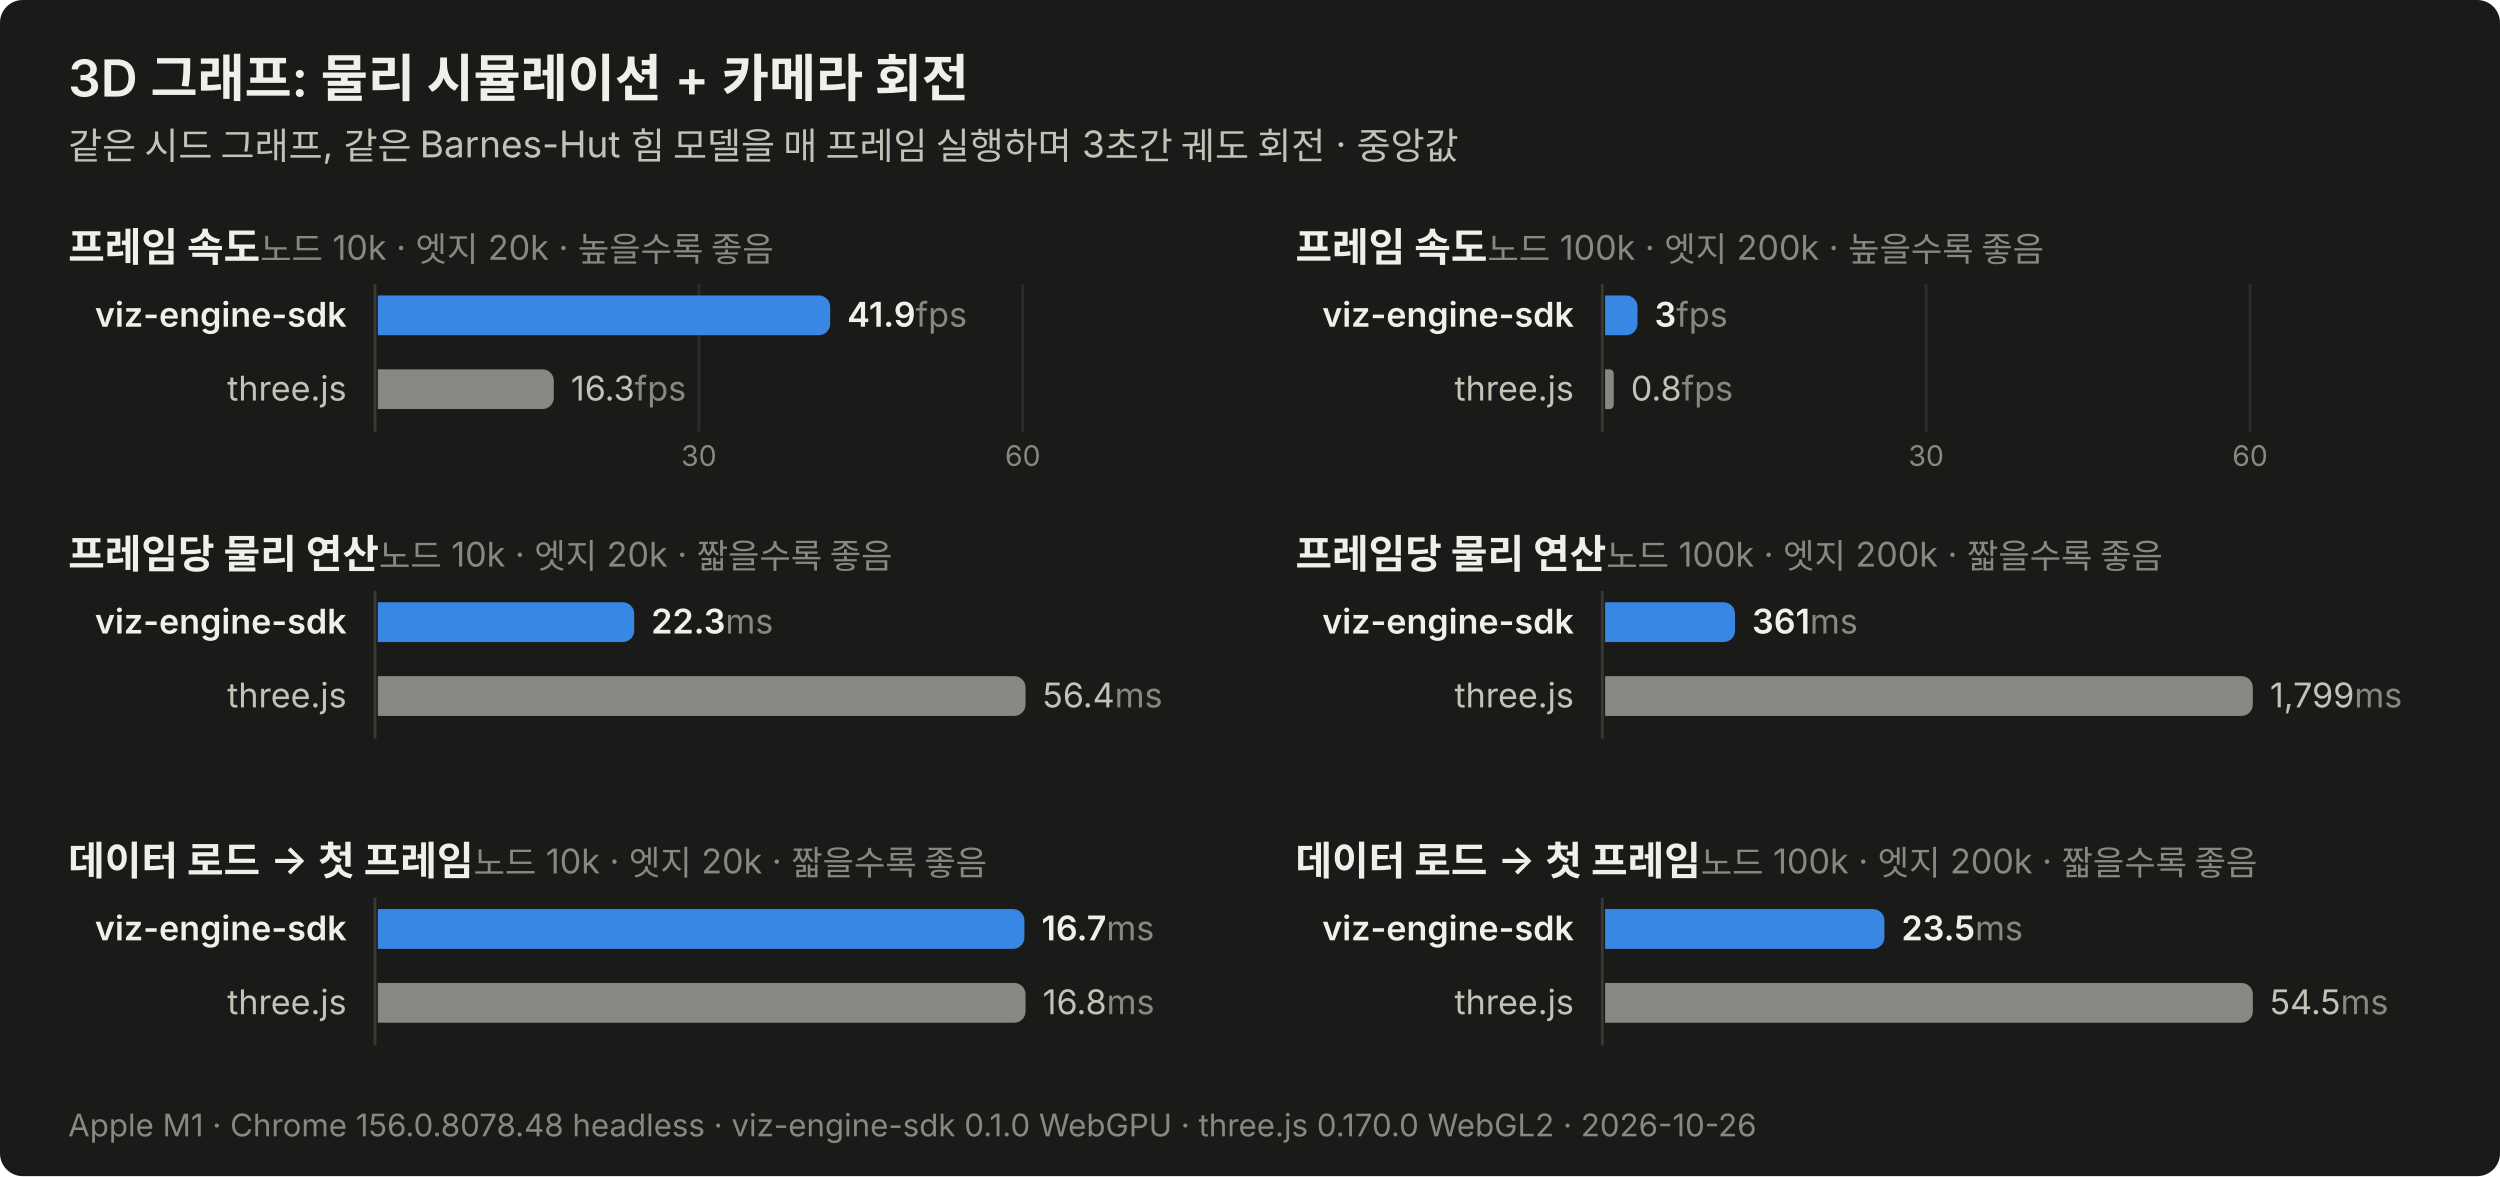
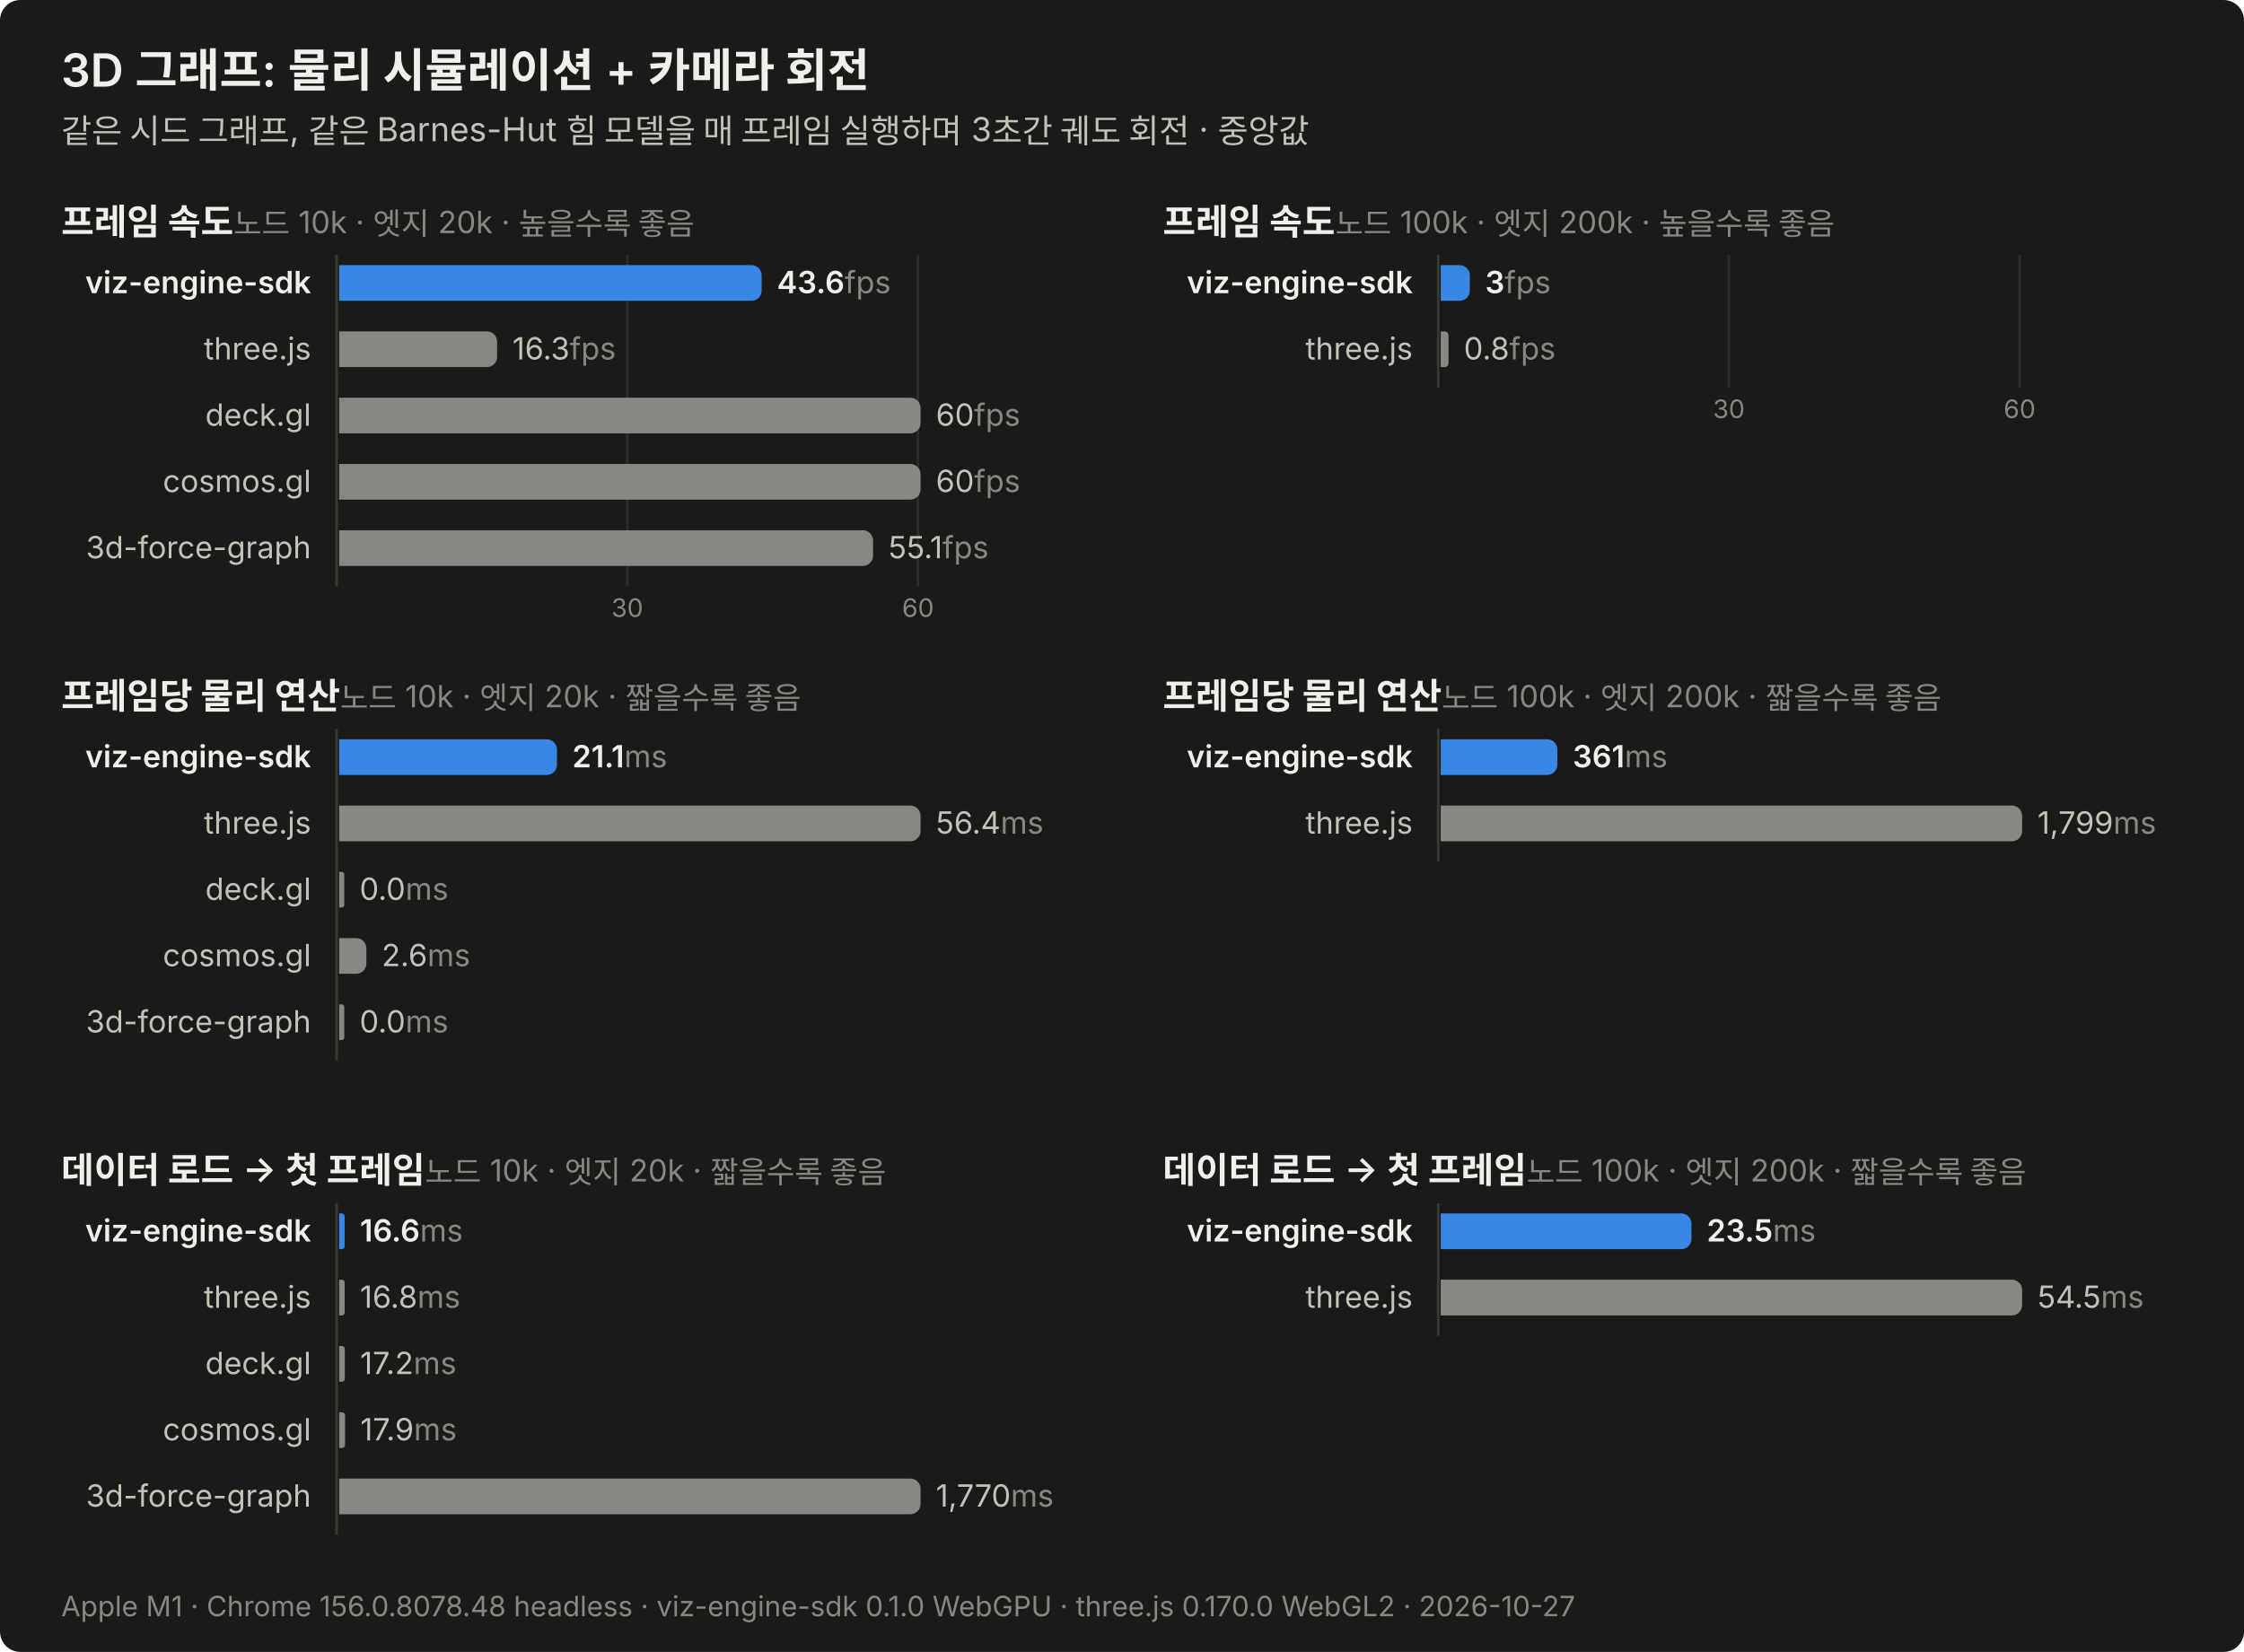
- <svg xmlns="http://www.w3.org/2000/svg" width="880" height="414" viewBox="0 0 880 414" font-family="system-ui, -apple-system, &quot;Segoe UI&quot;, &quot;Apple SD Gothic Neo&quot;, &quot;Malgun Gothic&quot;, sans-serif" role="img" aria-labelledby="t d">
-   <rect width="880" height="414" rx="8" fill="#1a1a19" />
+ <svg xmlns="http://www.w3.org/2000/svg" width="880" height="648" viewBox="0 0 880 648" font-family="system-ui, -apple-system, &quot;Segoe UI&quot;, &quot;Apple SD Gothic Neo&quot;, &quot;Malgun Gothic&quot;, sans-serif" role="img" aria-labelledby="t d">
+   <rect width="880" height="648" rx="8" fill="#1a1a19" />
  <text x="24" y="34" font-size="18" font-weight="600" fill="#f0efec">3D 그래프: 물리 시뮬레이션 + 카메라 회전</text>
  <text x="24" y="56" font-size="13" fill="#c3c2b7">같은 시드 그래프, 같은 Barnes-Hut 힘 모델을 매 프레임 실행하며 3초간 궤도 회전 · 중앙값</text>
  <text x="24" y="92" font-size="14" font-weight="600" fill="#f0efec">프레임 속도<tspan font-size="12" font-weight="400" fill="#898781">  노드 10k · 엣지 20k · 높을수록 좋음</tspan>
  </text>
-   <line x1="246" y1="100" x2="246" y2="152" stroke="#2c2c2a" stroke-width="1" />
-   <text x="246" y="164" font-size="10" text-anchor="middle" fill="#898781">30</text>
-   <line x1="360" y1="100" x2="360" y2="152" stroke="#2c2c2a" stroke-width="1" />
-   <text x="360" y="164" font-size="10" text-anchor="middle" fill="#898781">60</text>
-   <line x1="132" y1="100" x2="132" y2="152" stroke="#383835" stroke-width="1" />
+   <line x1="246" y1="100" x2="246" y2="230" stroke="#2c2c2a" stroke-width="1" />
+   <text x="246" y="242" font-size="10" text-anchor="middle" fill="#898781">30</text>
+   <line x1="360" y1="100" x2="360" y2="230" stroke="#2c2c2a" stroke-width="1" />
+   <text x="360" y="242" font-size="10" text-anchor="middle" fill="#898781">60</text>
+   <line x1="132" y1="100" x2="132" y2="230" stroke="#383835" stroke-width="1" />
  <text x="122" y="115" font-size="12" text-anchor="end" fill="#f0efec" font-weight="600">viz-engine-sdk</text>
-   <path d="M133 104h155.22a4 4 0 0 1 4 4v6a4 4 0 0 1 -4 4h-155.22z" fill="#3987e5" />
-   <text x="298.22" y="115" font-size="12" fill="#f0efec" font-weight="600" style="font-variant-numeric: tabular-nums">41.9<tspan fill="#898781" font-weight="400"> fps</tspan>
+   <path d="M133 104h161.68a4 4 0 0 1 4 4v6a4 4 0 0 1 -4 4h-161.68z" fill="#3987e5" />
+   <text x="304.68" y="115" font-size="12" fill="#f0efec" font-weight="600" style="font-variant-numeric: tabular-nums">43.6<tspan fill="#898781" font-weight="400"> fps</tspan>
  </text>
  <text x="122" y="141" font-size="12" text-anchor="end" fill="#c3c2b7">three.js</text>
  <path d="M133 130h57.94a4 4 0 0 1 4 4v6a4 4 0 0 1 -4 4h-57.94z" fill="#898781" />
  <text x="200.94" y="141" font-size="12" fill="#c3c2b7" style="font-variant-numeric: tabular-nums">16.3<tspan fill="#898781" font-weight="400"> fps</tspan>
+   </text>
+   <text x="122" y="167" font-size="12" text-anchor="end" fill="#c3c2b7">deck.gl</text>
+   <path d="M133 156h224a4 4 0 0 1 4 4v6a4 4 0 0 1 -4 4h-224z" fill="#898781" />
+   <text x="367" y="167" font-size="12" fill="#c3c2b7" style="font-variant-numeric: tabular-nums">60<tspan fill="#898781" font-weight="400"> fps</tspan>
+   </text>
+   <text x="122" y="193" font-size="12" text-anchor="end" fill="#c3c2b7">cosmos.gl</text>
+   <path d="M133 182h224a4 4 0 0 1 4 4v6a4 4 0 0 1 -4 4h-224z" fill="#898781" />
+   <text x="367" y="193" font-size="12" fill="#c3c2b7" style="font-variant-numeric: tabular-nums">60<tspan fill="#898781" font-weight="400"> fps</tspan>
+   </text>
+   <text x="122" y="219" font-size="12" text-anchor="end" fill="#c3c2b7">3d-force-graph</text>
+   <path d="M133 208h205.38a4 4 0 0 1 4 4v6a4 4 0 0 1 -4 4h-205.38z" fill="#898781" />
+   <text x="348.38" y="219" font-size="12" fill="#c3c2b7" style="font-variant-numeric: tabular-nums">55.1<tspan fill="#898781" font-weight="400"> fps</tspan>
  </text>
  <text x="456" y="92" font-size="14" font-weight="600" fill="#f0efec">프레임 속도<tspan font-size="12" font-weight="400" fill="#898781">  노드 100k · 엣지 200k · 높을수록 좋음</tspan>
  </text>
  <line x1="678" y1="100" x2="678" y2="152" stroke="#2c2c2a" stroke-width="1" />
  <text x="678" y="164" font-size="10" text-anchor="middle" fill="#898781">30</text>
  <line x1="792" y1="100" x2="792" y2="152" stroke="#2c2c2a" stroke-width="1" />
  <text x="792" y="164" font-size="10" text-anchor="middle" fill="#898781">60</text>
  <line x1="564" y1="100" x2="564" y2="152" stroke="#383835" stroke-width="1" />
  <text x="554" y="115" font-size="12" text-anchor="end" fill="#f0efec" font-weight="600">viz-engine-sdk</text>
  <path d="M565 104h7.4a4 4 0 0 1 4 4v6a4 4 0 0 1 -4 4h-7.4z" fill="#3987e5" />
  <text x="582.4" y="115" font-size="12" fill="#f0efec" font-weight="600" style="font-variant-numeric: tabular-nums">3<tspan fill="#898781" font-weight="400"> fps</tspan>
  </text>
  <text x="554" y="141" font-size="12" text-anchor="end" fill="#c3c2b7">three.js</text>
  <path d="M565 130h1.52a1.52 1.52 0 0 1 1.52 1.52v10.96a1.52 1.52 0 0 1 -1.52 1.52h-1.52z" fill="#898781" />
  <text x="574.04" y="141" font-size="12" fill="#c3c2b7" style="font-variant-numeric: tabular-nums">0.8<tspan fill="#898781" font-weight="400"> fps</tspan>
  </text>
-   <text x="24" y="200" font-size="14" font-weight="600" fill="#f0efec">프레임당 물리 연산<tspan font-size="12" font-weight="400" fill="#898781">  노드 10k · 엣지 20k · 짧을수록 좋음</tspan>
+   <text x="24" y="278" font-size="14" font-weight="600" fill="#f0efec">프레임당 물리 연산<tspan font-size="12" font-weight="400" fill="#898781">  노드 10k · 엣지 20k · 짧을수록 좋음</tspan>
  </text>
-   <line x1="132" y1="208" x2="132" y2="260" stroke="#383835" stroke-width="1" />
-   <text x="122" y="223" font-size="12" text-anchor="end" fill="#f0efec" font-weight="600">viz-engine-sdk</text>
-   <path d="M133 212h86.23a4 4 0 0 1 4 4v6a4 4 0 0 1 -4 4h-86.23z" fill="#3987e5" />
-   <text x="229.23" y="223" font-size="12" fill="#f0efec" font-weight="600" style="font-variant-numeric: tabular-nums">22.3<tspan fill="#898781" font-weight="400"> ms</tspan>
+   <line x1="132" y1="286" x2="132" y2="416" stroke="#383835" stroke-width="1" />
+   <text x="122" y="301" font-size="12" text-anchor="end" fill="#f0efec" font-weight="600">viz-engine-sdk</text>
+   <path d="M133 290h81.419a4 4 0 0 1 4 4v6a4 4 0 0 1 -4 4h-81.419z" fill="#3987e5" />
+   <text x="224.419" y="301" font-size="12" fill="#f0efec" font-weight="600" style="font-variant-numeric: tabular-nums">21.1<tspan fill="#898781" font-weight="400"> ms</tspan>
  </text>
-   <text x="122" y="249" font-size="12" text-anchor="end" fill="#c3c2b7">three.js</text>
-   <path d="M133 238h224a4 4 0 0 1 4 4v6a4 4 0 0 1 -4 4h-224z" fill="#898781" />
-   <text x="367" y="249" font-size="12" fill="#c3c2b7" style="font-variant-numeric: tabular-nums">56.4<tspan fill="#898781" font-weight="400"> ms</tspan>
+   <text x="122" y="327" font-size="12" text-anchor="end" fill="#c3c2b7">three.js</text>
+   <path d="M133 316h224a4 4 0 0 1 4 4v6a4 4 0 0 1 -4 4h-224z" fill="#898781" />
+   <text x="367" y="327" font-size="12" fill="#c3c2b7" style="font-variant-numeric: tabular-nums">56.4<tspan fill="#898781" font-weight="400"> ms</tspan>
  </text>
-   <text x="456" y="200" font-size="14" font-weight="600" fill="#f0efec">프레임당 물리 연산<tspan font-size="12" font-weight="400" fill="#898781">  노드 100k · 엣지 200k · 짧을수록 좋음</tspan>
+   <text x="122" y="353" font-size="12" text-anchor="end" fill="#c3c2b7">deck.gl</text>
+   <path d="M133 342h1a1 1 0 0 1 1 1v12a1 1 0 0 1 -1 1h-1z" fill="#898781" />
+   <text x="141" y="353" font-size="12" fill="#c3c2b7" style="font-variant-numeric: tabular-nums">0.0<tspan fill="#898781" font-weight="400"> ms</tspan>
  </text>
-   <line x1="564" y1="208" x2="564" y2="260" stroke="#383835" stroke-width="1" />
-   <text x="554" y="223" font-size="12" text-anchor="end" fill="#f0efec" font-weight="600">viz-engine-sdk</text>
-   <path d="M565 212h41.721a4 4 0 0 1 4 4v6a4 4 0 0 1 -4 4h-41.721z" fill="#3987e5" />
-   <text x="616.721" y="223" font-size="12" fill="#f0efec" font-weight="600" style="font-variant-numeric: tabular-nums">361<tspan fill="#898781" font-weight="400"> ms</tspan>
+   <text x="122" y="379" font-size="12" text-anchor="end" fill="#c3c2b7">cosmos.gl</text>
+   <path d="M133 368h6.672a4 4 0 0 1 4 4v6a4 4 0 0 1 -4 4h-6.672z" fill="#898781" />
+   <text x="149.672" y="379" font-size="12" fill="#c3c2b7" style="font-variant-numeric: tabular-nums">2.6<tspan fill="#898781" font-weight="400"> ms</tspan>
  </text>
-   <text x="554" y="249" font-size="12" text-anchor="end" fill="#c3c2b7">three.js</text>
-   <path d="M565 238h224a4 4 0 0 1 4 4v6a4 4 0 0 1 -4 4h-224z" fill="#898781" />
-   <text x="799" y="249" font-size="12" fill="#c3c2b7" style="font-variant-numeric: tabular-nums">1,799<tspan fill="#898781" font-weight="400"> ms</tspan>
+   <text x="122" y="405" font-size="12" text-anchor="end" fill="#c3c2b7">3d-force-graph</text>
+   <path d="M133 394h1a1 1 0 0 1 1 1v12a1 1 0 0 1 -1 1h-1z" fill="#898781" />
+   <text x="141" y="405" font-size="12" fill="#c3c2b7" style="font-variant-numeric: tabular-nums">0.0<tspan fill="#898781" font-weight="400"> ms</tspan>
  </text>
-   <text x="24" y="308" font-size="14" font-weight="600" fill="#f0efec">데이터 로드 → 첫 프레임<tspan font-size="12" font-weight="400" fill="#898781">  노드 10k · 엣지 20k · 짧을수록 좋음</tspan>
+   <text x="456" y="278" font-size="14" font-weight="600" fill="#f0efec">프레임당 물리 연산<tspan font-size="12" font-weight="400" fill="#898781">  노드 100k · 엣지 200k · 짧을수록 좋음</tspan>
  </text>
-   <line x1="132" y1="316" x2="132" y2="368" stroke="#383835" stroke-width="1" />
-   <text x="122" y="331" font-size="12" text-anchor="end" fill="#f0efec" font-weight="600">viz-engine-sdk</text>
-   <path d="M133 320h223.592a4 4 0 0 1 4 4v6a4 4 0 0 1 -4 4h-223.592z" fill="#3987e5" />
-   <text x="366.592" y="331" font-size="12" fill="#f0efec" font-weight="600" style="font-variant-numeric: tabular-nums">16.7<tspan fill="#898781" font-weight="400"> ms</tspan>
+   <line x1="564" y1="286" x2="564" y2="338" stroke="#383835" stroke-width="1" />
+   <text x="554" y="301" font-size="12" text-anchor="end" fill="#f0efec" font-weight="600">viz-engine-sdk</text>
+   <path d="M565 290h41.721a4 4 0 0 1 4 4v6a4 4 0 0 1 -4 4h-41.721z" fill="#3987e5" />
+   <text x="616.721" y="301" font-size="12" fill="#f0efec" font-weight="600" style="font-variant-numeric: tabular-nums">361<tspan fill="#898781" font-weight="400"> ms</tspan>
  </text>
-   <text x="122" y="357" font-size="12" text-anchor="end" fill="#c3c2b7">three.js</text>
-   <path d="M133 346h224a4 4 0 0 1 4 4v6a4 4 0 0 1 -4 4h-224z" fill="#898781" />
-   <text x="367" y="357" font-size="12" fill="#c3c2b7" style="font-variant-numeric: tabular-nums">16.8<tspan fill="#898781" font-weight="400"> ms</tspan>
+   <text x="554" y="327" font-size="12" text-anchor="end" fill="#c3c2b7">three.js</text>
+   <path d="M565 316h224a4 4 0 0 1 4 4v6a4 4 0 0 1 -4 4h-224z" fill="#898781" />
+   <text x="799" y="327" font-size="12" fill="#c3c2b7" style="font-variant-numeric: tabular-nums">1,799<tspan fill="#898781" font-weight="400"> ms</tspan>
  </text>
-   <text x="456" y="308" font-size="14" font-weight="600" fill="#f0efec">데이터 로드 → 첫 프레임<tspan font-size="12" font-weight="400" fill="#898781">  노드 100k · 엣지 200k · 짧을수록 좋음</tspan>
+   <text x="24" y="464" font-size="14" font-weight="600" fill="#f0efec">데이터 로드 → 첫 프레임<tspan font-size="12" font-weight="400" fill="#898781">  노드 10k · 엣지 20k · 짧을수록 좋음</tspan>
  </text>
-   <line x1="564" y1="316" x2="564" y2="368" stroke="#383835" stroke-width="1" />
-   <text x="554" y="331" font-size="12" text-anchor="end" fill="#f0efec" font-weight="600">viz-engine-sdk</text>
-   <path d="M565 320h94.318a4 4 0 0 1 4 4v6a4 4 0 0 1 -4 4h-94.318z" fill="#3987e5" />
-   <text x="669.318" y="331" font-size="12" fill="#f0efec" font-weight="600" style="font-variant-numeric: tabular-nums">23.5<tspan fill="#898781" font-weight="400"> ms</tspan>
+   <line x1="132" y1="472" x2="132" y2="602" stroke="#383835" stroke-width="1" />
+   <text x="122" y="487" font-size="12" text-anchor="end" fill="#f0efec" font-weight="600">viz-engine-sdk</text>
+   <path d="M133 476h1.07a1.07 1.07 0 0 1 1.07 1.07v11.859a1.07 1.07 0 0 1 -1.07 1.07h-1.07z" fill="#3987e5" />
+   <text x="141.141" y="487" font-size="12" fill="#f0efec" font-weight="600" style="font-variant-numeric: tabular-nums">16.6<tspan fill="#898781" font-weight="400"> ms</tspan>
  </text>
-   <text x="554" y="357" font-size="12" text-anchor="end" fill="#c3c2b7">three.js</text>
-   <path d="M565 346h224a4 4 0 0 1 4 4v6a4 4 0 0 1 -4 4h-224z" fill="#898781" />
-   <text x="799" y="357" font-size="12" fill="#c3c2b7" style="font-variant-numeric: tabular-nums">54.5<tspan fill="#898781" font-weight="400"> ms</tspan>
+   <text x="122" y="513" font-size="12" text-anchor="end" fill="#c3c2b7">three.js</text>
+   <path d="M133 502h1.079a1.079 1.079 0 0 1 1.079 1.079v11.841a1.079 1.079 0 0 1 -1.079 1.079h-1.079z" fill="#898781" />
+   <text x="141.159" y="513" font-size="12" fill="#c3c2b7" style="font-variant-numeric: tabular-nums">16.8<tspan fill="#898781" font-weight="400"> ms</tspan>
  </text>
-   <text x="24" y="400" font-size="11" fill="#898781">Apple M1 · Chrome 156.0.8078.48 headless · viz-engine-sdk 0.1.0 WebGPU · three.js 0.170.0 WebGL2 · 2026-10-26</text>
+   <text x="122" y="539" font-size="12" text-anchor="end" fill="#c3c2b7">deck.gl</text>
+   <path d="M133 528h1.11a1.11 1.11 0 0 1 1.11 1.11v11.781a1.11 1.11 0 0 1 -1.11 1.11h-1.11z" fill="#898781" />
+   <text x="141.219" y="539" font-size="12" fill="#c3c2b7" style="font-variant-numeric: tabular-nums">17.2<tspan fill="#898781" font-weight="400"> ms</tspan>
+   </text>
+   <text x="122" y="565" font-size="12" text-anchor="end" fill="#c3c2b7">cosmos.gl</text>
+   <path d="M133 554h1.152a1.152 1.152 0 0 1 1.152 1.152v11.697a1.152 1.152 0 0 1 -1.152 1.152h-1.152z" fill="#898781" />
+   <text x="141.303" y="565" font-size="12" fill="#c3c2b7" style="font-variant-numeric: tabular-nums">17.9<tspan fill="#898781" font-weight="400"> ms</tspan>
+   </text>
+   <text x="122" y="591" font-size="12" text-anchor="end" fill="#c3c2b7">3d-force-graph</text>
+   <path d="M133 580h224a4 4 0 0 1 4 4v6a4 4 0 0 1 -4 4h-224z" fill="#898781" />
+   <text x="367" y="591" font-size="12" fill="#c3c2b7" style="font-variant-numeric: tabular-nums">1,770<tspan fill="#898781" font-weight="400"> ms</tspan>
+   </text>
+   <text x="456" y="464" font-size="14" font-weight="600" fill="#f0efec">데이터 로드 → 첫 프레임<tspan font-size="12" font-weight="400" fill="#898781">  노드 100k · 엣지 200k · 짧을수록 좋음</tspan>
+   </text>
+   <line x1="564" y1="472" x2="564" y2="524" stroke="#383835" stroke-width="1" />
+   <text x="554" y="487" font-size="12" text-anchor="end" fill="#f0efec" font-weight="600">viz-engine-sdk</text>
+   <path d="M565 476h94.318a4 4 0 0 1 4 4v6a4 4 0 0 1 -4 4h-94.318z" fill="#3987e5" />
+   <text x="669.318" y="487" font-size="12" fill="#f0efec" font-weight="600" style="font-variant-numeric: tabular-nums">23.5<tspan fill="#898781" font-weight="400"> ms</tspan>
+   </text>
+   <text x="554" y="513" font-size="12" text-anchor="end" fill="#c3c2b7">three.js</text>
+   <path d="M565 502h224a4 4 0 0 1 4 4v6a4 4 0 0 1 -4 4h-224z" fill="#898781" />
+   <text x="799" y="513" font-size="12" fill="#c3c2b7" style="font-variant-numeric: tabular-nums">54.5<tspan fill="#898781" font-weight="400"> ms</tspan>
+   </text>
+   <text x="24" y="634" font-size="11" fill="#898781">Apple M1 · Chrome 156.0.8078.48 headless · viz-engine-sdk 0.1.0 WebGPU · three.js 0.170.0 WebGL2 · 2026-10-27</text>
</svg>
